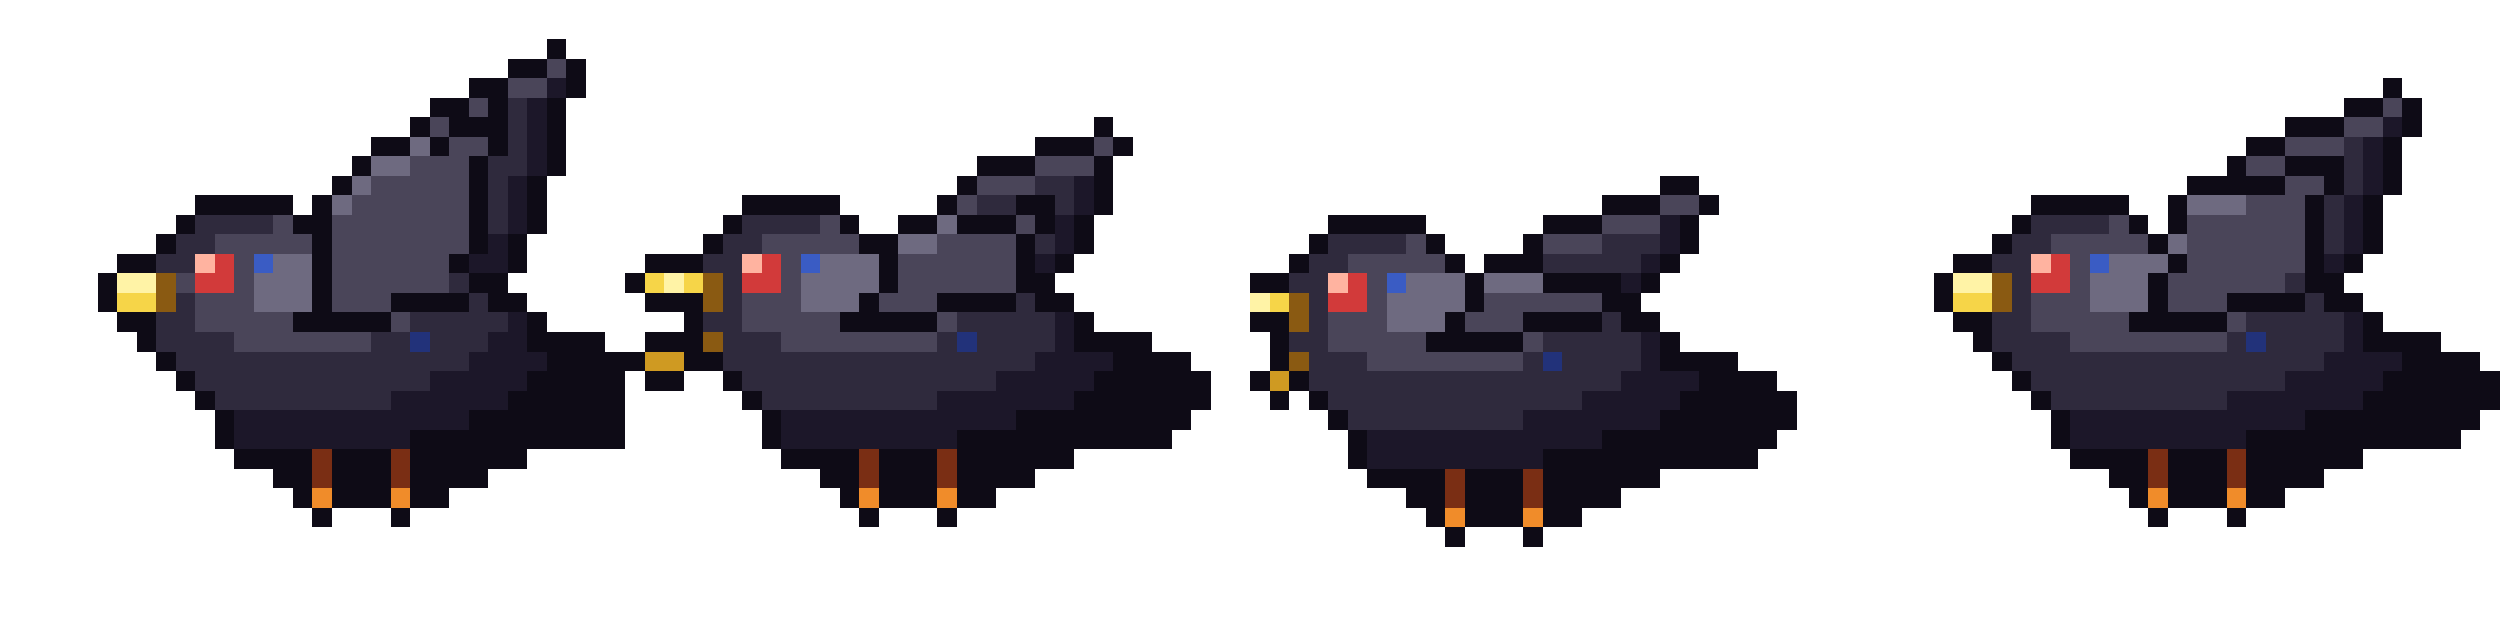
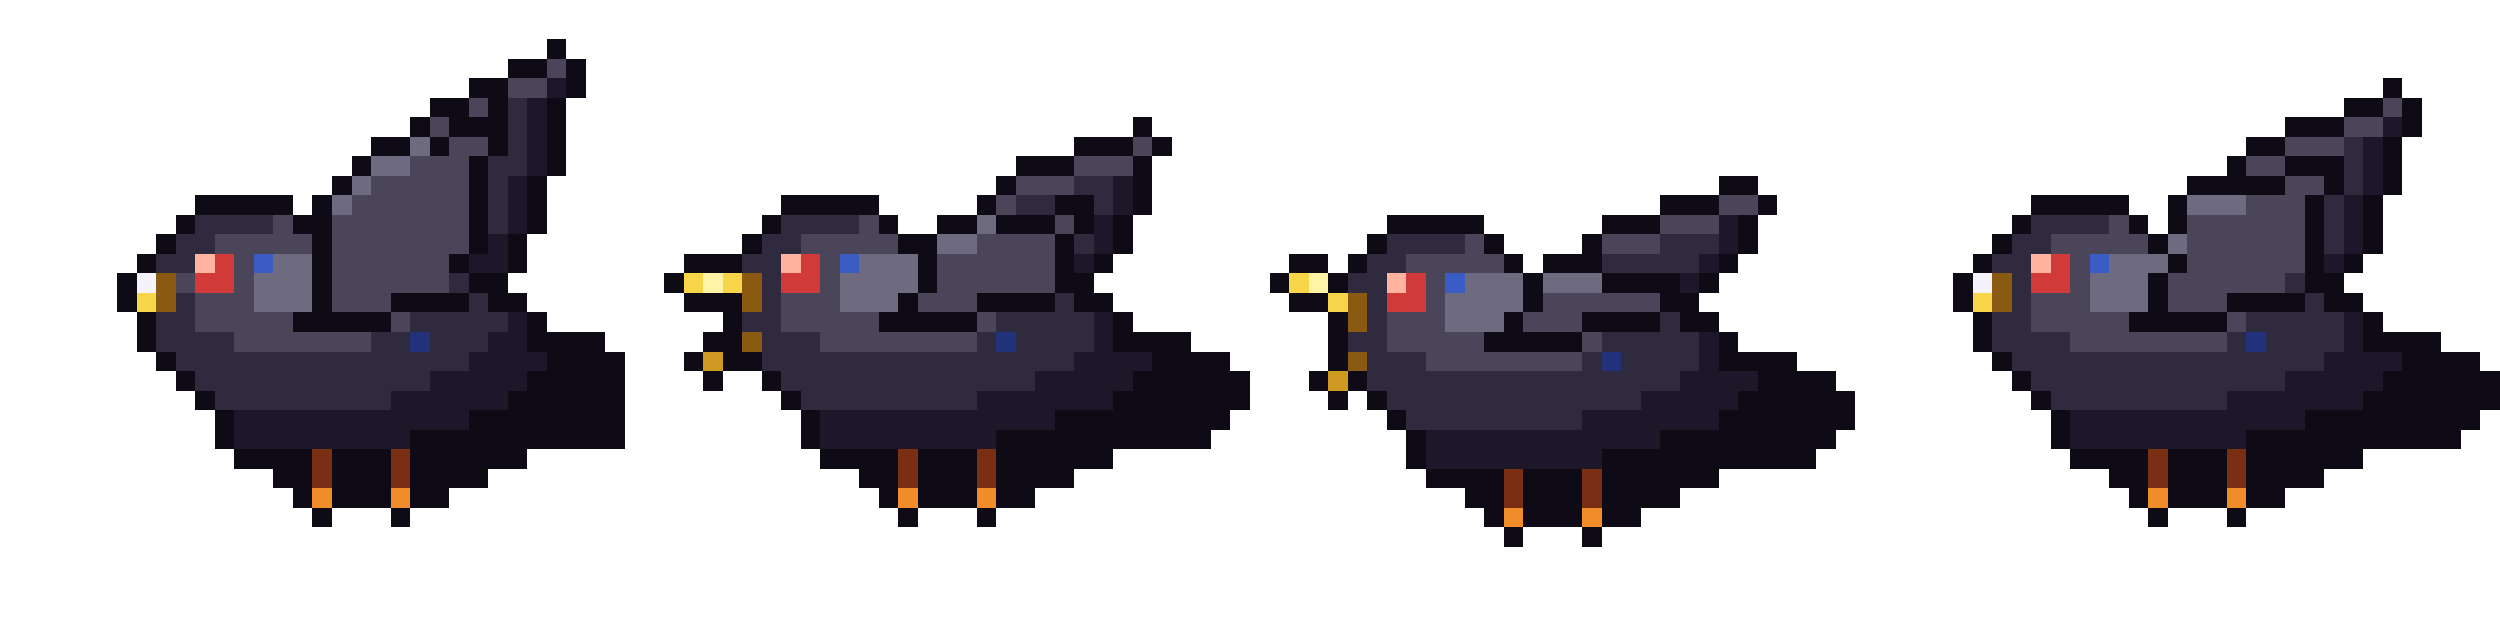
<svg xmlns="http://www.w3.org/2000/svg" width="256" height="64" viewBox="0 0 256 64" shape-rendering="crispEdges">
-   <path fill="#0e0b16" d="M56 4h2v1h-2zM56 5h2v1h-2zM52 6h4v1h-4zM58 6h2v1h-2zM52 7h4v1h-4zM58 7h2v1h-2zM48 8h4v1h-4zM58 8h2v1h-2zM244 8h2v1h-2zM48 9h4v1h-4zM58 9h2v1h-2zM244 9h2v1h-2zM44 10h4v1h-4zM50 10h2v1h-2zM56 10h2v1h-2zM240 10h4v1h-4zM246 10h2v1h-2zM44 11h4v1h-4zM50 11h2v1h-2zM56 11h2v1h-2zM240 11h4v1h-4zM246 11h2v1h-2zM42 12h2v1h-2zM46 12h6v1h-6zM56 12h2v1h-2zM112 12h2v1h-2zM234 12h6v1h-6zM246 12h2v1h-2zM42 13h2v1h-2zM46 13h6v1h-6zM56 13h2v1h-2zM112 13h2v1h-2zM234 13h6v1h-6zM246 13h2v1h-2zM38 14h4v1h-4zM44 14h2v1h-2zM50 14h2v1h-2zM56 14h2v1h-2zM106 14h6v1h-6zM114 14h2v1h-2zM230 14h4v1h-4zM244 14h2v1h-2zM38 15h4v1h-4zM44 15h2v1h-2zM50 15h2v1h-2zM56 15h2v1h-2zM106 15h6v1h-6zM114 15h2v1h-2zM230 15h4v1h-4zM244 15h2v1h-2zM36 16h2v1h-2zM48 16h2v1h-2zM56 16h2v1h-2zM100 16h6v1h-6zM112 16h2v1h-2zM228 16h2v1h-2zM234 16h6v1h-6zM244 16h2v1h-2zM36 17h2v1h-2zM48 17h2v1h-2zM56 17h2v1h-2zM100 17h6v1h-6zM112 17h2v1h-2zM228 17h2v1h-2zM234 17h6v1h-6zM244 17h2v1h-2zM34 18h2v1h-2zM48 18h2v1h-2zM54 18h2v1h-2zM98 18h2v1h-2zM112 18h2v1h-2zM170 18h4v1h-4zM224 18h10v1h-10zM238 18h2v1h-2zM244 18h2v1h-2zM34 19h2v1h-2zM48 19h2v1h-2zM54 19h2v1h-2zM98 19h2v1h-2zM112 19h2v1h-2zM170 19h4v1h-4zM224 19h10v1h-10zM238 19h2v1h-2zM244 19h2v1h-2zM20 20h10v1h-10zM32 20h2v1h-2zM48 20h2v1h-2zM54 20h2v1h-2zM76 20h10v1h-10zM96 20h2v1h-2zM104 20h4v1h-4zM112 20h2v1h-2zM164 20h6v1h-6zM174 20h2v1h-2zM208 20h10v1h-10zM222 20h2v1h-2zM236 20h2v1h-2zM242 20h2v1h-2zM20 21h10v1h-10zM32 21h2v1h-2zM48 21h2v1h-2zM54 21h2v1h-2zM76 21h10v1h-10zM96 21h2v1h-2zM104 21h4v1h-4zM112 21h2v1h-2zM164 21h6v1h-6zM174 21h2v1h-2zM208 21h10v1h-10zM222 21h2v1h-2zM236 21h2v1h-2zM242 21h2v1h-2zM18 22h2v1h-2zM30 22h4v1h-4zM48 22h2v1h-2zM54 22h2v1h-2zM74 22h2v1h-2zM86 22h2v1h-2zM92 22h4v1h-4zM98 22h6v1h-6zM106 22h2v1h-2zM110 22h2v1h-2zM136 22h10v1h-10zM158 22h6v1h-6zM172 22h2v1h-2zM206 22h2v1h-2zM218 22h2v1h-2zM222 22h2v1h-2zM236 22h2v1h-2zM242 22h2v1h-2zM18 23h2v1h-2zM30 23h4v1h-4zM48 23h2v1h-2zM54 23h2v1h-2zM74 23h2v1h-2zM86 23h2v1h-2zM92 23h4v1h-4zM98 23h6v1h-6zM106 23h2v1h-2zM110 23h2v1h-2zM136 23h10v1h-10zM158 23h6v1h-6zM172 23h2v1h-2zM206 23h2v1h-2zM218 23h2v1h-2zM222 23h2v1h-2zM236 23h2v1h-2zM242 23h2v1h-2zM16 24h2v1h-2zM32 24h2v1h-2zM48 24h2v1h-2zM52 24h2v1h-2zM72 24h2v1h-2zM88 24h4v1h-4zM104 24h2v1h-2zM110 24h2v1h-2zM134 24h2v1h-2zM146 24h2v1h-2zM156 24h2v1h-2zM172 24h2v1h-2zM204 24h2v1h-2zM220 24h2v1h-2zM236 24h2v1h-2zM242 24h2v1h-2zM16 25h2v1h-2zM32 25h2v1h-2zM48 25h2v1h-2zM52 25h2v1h-2zM72 25h2v1h-2zM88 25h4v1h-4zM104 25h2v1h-2zM110 25h2v1h-2zM134 25h2v1h-2zM146 25h2v1h-2zM156 25h2v1h-2zM172 25h2v1h-2zM204 25h2v1h-2zM220 25h2v1h-2zM236 25h2v1h-2zM242 25h2v1h-2zM12 26h4v1h-4zM32 26h2v1h-2zM46 26h2v1h-2zM52 26h2v1h-2zM66 26h6v1h-6zM90 26h2v1h-2zM104 26h2v1h-2zM108 26h2v1h-2zM132 26h2v1h-2zM148 26h2v1h-2zM152 26h6v1h-6zM170 26h2v1h-2zM200 26h4v1h-4zM222 26h2v1h-2zM236 26h2v1h-2zM240 26h2v1h-2zM12 27h4v1h-4zM32 27h2v1h-2zM46 27h2v1h-2zM52 27h2v1h-2zM66 27h6v1h-6zM90 27h2v1h-2zM104 27h2v1h-2zM108 27h2v1h-2zM132 27h2v1h-2zM148 27h2v1h-2zM152 27h6v1h-6zM170 27h2v1h-2zM200 27h4v1h-4zM222 27h2v1h-2zM236 27h2v1h-2zM240 27h2v1h-2zM10 28h2v1h-2zM32 28h2v1h-2zM48 28h4v1h-4zM64 28h2v1h-2zM90 28h2v1h-2zM104 28h4v1h-4zM128 28h4v1h-4zM150 28h2v1h-2zM158 28h8v1h-8zM168 28h2v1h-2zM198 28h2v1h-2zM220 28h2v1h-2zM236 28h4v1h-4zM10 29h2v1h-2zM32 29h2v1h-2zM48 29h4v1h-4zM64 29h2v1h-2zM90 29h2v1h-2zM104 29h4v1h-4zM128 29h4v1h-4zM150 29h2v1h-2zM158 29h8v1h-8zM168 29h2v1h-2zM198 29h2v1h-2zM220 29h2v1h-2zM236 29h4v1h-4zM10 30h2v1h-2zM32 30h2v1h-2zM40 30h8v1h-8zM50 30h4v1h-4zM66 30h6v1h-6zM88 30h2v1h-2zM96 30h8v1h-8zM106 30h4v1h-4zM150 30h2v1h-2zM164 30h4v1h-4zM198 30h2v1h-2zM220 30h2v1h-2zM228 30h8v1h-8zM238 30h4v1h-4zM10 31h2v1h-2zM32 31h2v1h-2zM40 31h8v1h-8zM50 31h4v1h-4zM66 31h6v1h-6zM88 31h2v1h-2zM96 31h8v1h-8zM106 31h4v1h-4zM150 31h2v1h-2zM164 31h4v1h-4zM198 31h2v1h-2zM220 31h2v1h-2zM228 31h8v1h-8zM238 31h4v1h-4zM12 32h4v1h-4zM30 32h10v1h-10zM54 32h2v1h-2zM70 32h2v1h-2zM86 32h10v1h-10zM110 32h2v1h-2zM128 32h4v1h-4zM148 32h2v1h-2zM156 32h8v1h-8zM166 32h4v1h-4zM200 32h4v1h-4zM218 32h10v1h-10zM242 32h2v1h-2zM12 33h4v1h-4zM30 33h10v1h-10zM54 33h2v1h-2zM70 33h2v1h-2zM86 33h10v1h-10zM110 33h2v1h-2zM128 33h4v1h-4zM148 33h2v1h-2zM156 33h8v1h-8zM166 33h4v1h-4zM200 33h4v1h-4zM218 33h10v1h-10zM242 33h2v1h-2zM14 34h2v1h-2zM54 34h8v1h-8zM66 34h6v1h-6zM110 34h8v1h-8zM130 34h2v1h-2zM146 34h10v1h-10zM170 34h2v1h-2zM202 34h2v1h-2zM242 34h8v1h-8zM14 35h2v1h-2zM54 35h8v1h-8zM66 35h6v1h-6zM110 35h8v1h-8zM130 35h2v1h-2zM146 35h10v1h-10zM170 35h2v1h-2zM202 35h2v1h-2zM242 35h8v1h-8zM16 36h2v1h-2zM56 36h10v1h-10zM70 36h4v1h-4zM114 36h8v1h-8zM130 36h2v1h-2zM170 36h8v1h-8zM204 36h2v1h-2zM246 36h8v1h-8zM16 37h2v1h-2zM56 37h10v1h-10zM70 37h4v1h-4zM114 37h8v1h-8zM130 37h2v1h-2zM170 37h8v1h-8zM204 37h2v1h-2zM246 37h8v1h-8zM18 38h2v1h-2zM54 38h10v1h-10zM66 38h4v1h-4zM74 38h2v1h-2zM112 38h12v1h-12zM128 38h2v1h-2zM132 38h2v1h-2zM174 38h8v1h-8zM206 38h2v1h-2zM244 38h12v1h-12zM18 39h2v1h-2zM54 39h10v1h-10zM66 39h4v1h-4zM74 39h2v1h-2zM112 39h12v1h-12zM128 39h2v1h-2zM132 39h2v1h-2zM174 39h8v1h-8zM206 39h2v1h-2zM244 39h12v1h-12zM20 40h2v1h-2zM52 40h12v1h-12zM76 40h2v1h-2zM110 40h14v1h-14zM130 40h2v1h-2zM134 40h2v1h-2zM172 40h12v1h-12zM208 40h2v1h-2zM242 40h14v1h-14zM20 41h2v1h-2zM52 41h12v1h-12zM76 41h2v1h-2zM110 41h14v1h-14zM130 41h2v1h-2zM134 41h2v1h-2zM172 41h12v1h-12zM208 41h2v1h-2zM242 41h14v1h-14zM22 42h2v1h-2zM48 42h16v1h-16zM78 42h2v1h-2zM104 42h18v1h-18zM136 42h2v1h-2zM170 42h14v1h-14zM210 42h2v1h-2zM236 42h18v1h-18zM22 43h2v1h-2zM48 43h16v1h-16zM78 43h2v1h-2zM104 43h18v1h-18zM136 43h2v1h-2zM170 43h14v1h-14zM210 43h2v1h-2zM236 43h18v1h-18zM22 44h2v1h-2zM42 44h22v1h-22zM78 44h2v1h-2zM98 44h22v1h-22zM138 44h2v1h-2zM164 44h18v1h-18zM210 44h2v1h-2zM230 44h22v1h-22zM22 45h2v1h-2zM42 45h22v1h-22zM78 45h2v1h-2zM98 45h22v1h-22zM138 45h2v1h-2zM164 45h18v1h-18zM210 45h2v1h-2zM230 45h22v1h-22zM24 46h8v1h-8zM34 46h6v1h-6zM42 46h12v1h-12zM80 46h8v1h-8zM90 46h6v1h-6zM98 46h12v1h-12zM138 46h2v1h-2zM158 46h22v1h-22zM212 46h8v1h-8zM222 46h6v1h-6zM230 46h12v1h-12zM24 47h8v1h-8zM34 47h6v1h-6zM42 47h12v1h-12zM80 47h8v1h-8zM90 47h6v1h-6zM98 47h12v1h-12zM138 47h2v1h-2zM158 47h22v1h-22zM212 47h8v1h-8zM222 47h6v1h-6zM230 47h12v1h-12zM28 48h4v1h-4zM34 48h6v1h-6zM42 48h8v1h-8zM84 48h4v1h-4zM90 48h6v1h-6zM98 48h8v1h-8zM140 48h8v1h-8zM150 48h6v1h-6zM158 48h12v1h-12zM216 48h4v1h-4zM222 48h6v1h-6zM230 48h8v1h-8zM28 49h4v1h-4zM34 49h6v1h-6zM42 49h8v1h-8zM84 49h4v1h-4zM90 49h6v1h-6zM98 49h8v1h-8zM140 49h8v1h-8zM150 49h6v1h-6zM158 49h12v1h-12zM216 49h4v1h-4zM222 49h6v1h-6zM230 49h8v1h-8zM30 50h2v1h-2zM34 50h6v1h-6zM42 50h4v1h-4zM86 50h2v1h-2zM90 50h6v1h-6zM98 50h4v1h-4zM144 50h4v1h-4zM150 50h6v1h-6zM158 50h8v1h-8zM218 50h2v1h-2zM222 50h6v1h-6zM230 50h4v1h-4zM30 51h2v1h-2zM34 51h6v1h-6zM42 51h4v1h-4zM86 51h2v1h-2zM90 51h6v1h-6zM98 51h4v1h-4zM144 51h4v1h-4zM150 51h6v1h-6zM158 51h8v1h-8zM218 51h2v1h-2zM222 51h6v1h-6zM230 51h4v1h-4zM32 52h2v1h-2zM40 52h2v1h-2zM88 52h2v1h-2zM96 52h2v1h-2zM146 52h2v1h-2zM150 52h6v1h-6zM158 52h4v1h-4zM220 52h2v1h-2zM228 52h2v1h-2zM32 53h2v1h-2zM40 53h2v1h-2zM88 53h2v1h-2zM96 53h2v1h-2zM146 53h2v1h-2zM150 53h6v1h-6zM158 53h4v1h-4zM220 53h2v1h-2zM228 53h2v1h-2zM148 54h2v1h-2zM156 54h2v1h-2zM148 55h2v1h-2zM156 55h2v1h-2z" />
-   <path fill="#4a4559" d="M56 6h2v1h-2zM56 7h2v1h-2zM52 8h4v1h-4zM52 9h4v1h-4zM48 10h2v1h-2zM244 10h2v1h-2zM48 11h2v1h-2zM244 11h2v1h-2zM44 12h2v1h-2zM240 12h4v1h-4zM44 13h2v1h-2zM240 13h4v1h-4zM46 14h4v1h-4zM112 14h2v1h-2zM234 14h6v1h-6zM46 15h4v1h-4zM112 15h2v1h-2zM234 15h6v1h-6zM42 16h6v1h-6zM106 16h6v1h-6zM230 16h4v1h-4zM42 17h6v1h-6zM106 17h6v1h-6zM230 17h4v1h-4zM38 18h10v1h-10zM100 18h6v1h-6zM234 18h4v1h-4zM38 19h10v1h-10zM100 19h6v1h-6zM234 19h4v1h-4zM36 20h12v1h-12zM98 20h2v1h-2zM170 20h4v1h-4zM230 20h6v1h-6zM36 21h12v1h-12zM98 21h2v1h-2zM170 21h4v1h-4zM230 21h6v1h-6zM28 22h2v1h-2zM34 22h14v1h-14zM84 22h2v1h-2zM104 22h2v1h-2zM164 22h6v1h-6zM216 22h2v1h-2zM224 22h12v1h-12zM28 23h2v1h-2zM34 23h14v1h-14zM84 23h2v1h-2zM104 23h2v1h-2zM164 23h6v1h-6zM216 23h2v1h-2zM224 23h12v1h-12zM22 24h10v1h-10zM34 24h14v1h-14zM78 24h10v1h-10zM96 24h8v1h-8zM144 24h2v1h-2zM158 24h6v1h-6zM210 24h10v1h-10zM224 24h12v1h-12zM22 25h10v1h-10zM34 25h14v1h-14zM78 25h10v1h-10zM96 25h8v1h-8zM144 25h2v1h-2zM158 25h6v1h-6zM210 25h10v1h-10zM224 25h12v1h-12zM24 26h2v1h-2zM34 26h12v1h-12zM80 26h2v1h-2zM92 26h12v1h-12zM138 26h10v1h-10zM212 26h2v1h-2zM224 26h12v1h-12zM24 27h2v1h-2zM34 27h12v1h-12zM80 27h2v1h-2zM92 27h12v1h-12zM138 27h10v1h-10zM212 27h2v1h-2zM224 27h12v1h-12zM18 28h2v1h-2zM24 28h2v1h-2zM34 28h12v1h-12zM80 28h2v1h-2zM92 28h12v1h-12zM140 28h2v1h-2zM212 28h2v1h-2zM222 28h12v1h-12zM18 29h2v1h-2zM24 29h2v1h-2zM34 29h12v1h-12zM80 29h2v1h-2zM92 29h12v1h-12zM140 29h2v1h-2zM212 29h2v1h-2zM222 29h12v1h-12zM20 30h6v1h-6zM34 30h6v1h-6zM76 30h6v1h-6zM90 30h6v1h-6zM140 30h2v1h-2zM152 30h12v1h-12zM208 30h6v1h-6zM222 30h6v1h-6zM20 31h6v1h-6zM34 31h6v1h-6zM76 31h6v1h-6zM90 31h6v1h-6zM140 31h2v1h-2zM152 31h12v1h-12zM208 31h6v1h-6zM222 31h6v1h-6zM20 32h10v1h-10zM40 32h2v1h-2zM76 32h10v1h-10zM96 32h2v1h-2zM136 32h6v1h-6zM150 32h6v1h-6zM208 32h10v1h-10zM228 32h2v1h-2zM20 33h10v1h-10zM40 33h2v1h-2zM76 33h10v1h-10zM96 33h2v1h-2zM136 33h6v1h-6zM150 33h6v1h-6zM208 33h10v1h-10zM228 33h2v1h-2zM24 34h14v1h-14zM80 34h16v1h-16zM136 34h10v1h-10zM156 34h2v1h-2zM212 34h16v1h-16zM24 35h14v1h-14zM80 35h16v1h-16zM136 35h10v1h-10zM156 35h2v1h-2zM212 35h16v1h-16zM140 36h16v1h-16zM140 37h16v1h-16z" />
-   <path fill="#1c1729" d="M56 8h2v1h-2zM56 9h2v1h-2zM54 10h2v1h-2zM54 11h2v1h-2zM54 12h2v1h-2zM244 12h2v1h-2zM54 13h2v1h-2zM244 13h2v1h-2zM54 14h2v1h-2zM242 14h2v1h-2zM54 15h2v1h-2zM242 15h2v1h-2zM54 16h2v1h-2zM242 16h2v1h-2zM54 17h2v1h-2zM242 17h2v1h-2zM52 18h2v1h-2zM110 18h2v1h-2zM242 18h2v1h-2zM52 19h2v1h-2zM110 19h2v1h-2zM242 19h2v1h-2zM52 20h2v1h-2zM110 20h2v1h-2zM240 20h2v1h-2zM52 21h2v1h-2zM110 21h2v1h-2zM240 21h2v1h-2zM52 22h2v1h-2zM108 22h2v1h-2zM170 22h2v1h-2zM240 22h2v1h-2zM52 23h2v1h-2zM108 23h2v1h-2zM170 23h2v1h-2zM240 23h2v1h-2zM50 24h2v1h-2zM108 24h2v1h-2zM170 24h2v1h-2zM240 24h2v1h-2zM50 25h2v1h-2zM108 25h2v1h-2zM170 25h2v1h-2zM240 25h2v1h-2zM48 26h4v1h-4zM106 26h2v1h-2zM168 26h2v1h-2zM238 26h2v1h-2zM48 27h4v1h-4zM106 27h2v1h-2zM168 27h2v1h-2zM238 27h2v1h-2zM166 28h2v1h-2zM166 29h2v1h-2zM52 32h2v1h-2zM108 32h2v1h-2zM240 32h2v1h-2zM52 33h2v1h-2zM108 33h2v1h-2zM240 33h2v1h-2zM50 34h4v1h-4zM108 34h2v1h-2zM168 34h2v1h-2zM240 34h2v1h-2zM50 35h4v1h-4zM108 35h2v1h-2zM168 35h2v1h-2zM240 35h2v1h-2zM48 36h8v1h-8zM106 36h8v1h-8zM168 36h2v1h-2zM238 36h8v1h-8zM48 37h8v1h-8zM106 37h8v1h-8zM168 37h2v1h-2zM238 37h8v1h-8zM44 38h10v1h-10zM102 38h10v1h-10zM166 38h8v1h-8zM234 38h10v1h-10zM44 39h10v1h-10zM102 39h10v1h-10zM166 39h8v1h-8zM234 39h10v1h-10zM40 40h12v1h-12zM96 40h14v1h-14zM162 40h10v1h-10zM228 40h14v1h-14zM40 41h12v1h-12zM96 41h14v1h-14zM162 41h10v1h-10zM228 41h14v1h-14zM24 42h24v1h-24zM80 42h24v1h-24zM156 42h14v1h-14zM212 42h24v1h-24zM24 43h24v1h-24zM80 43h24v1h-24zM156 43h14v1h-14zM212 43h24v1h-24zM24 44h18v1h-18zM80 44h18v1h-18zM140 44h24v1h-24zM212 44h18v1h-18zM24 45h18v1h-18zM80 45h18v1h-18zM140 45h24v1h-24zM212 45h18v1h-18zM140 46h18v1h-18zM140 47h18v1h-18z" />
-   <path fill="#2f2a3d" d="M52 10h2v1h-2zM52 11h2v1h-2zM52 12h2v1h-2zM52 13h2v1h-2zM52 14h2v1h-2zM240 14h2v1h-2zM52 15h2v1h-2zM240 15h2v1h-2zM50 16h4v1h-4zM240 16h2v1h-2zM50 17h4v1h-4zM240 17h2v1h-2zM50 18h2v1h-2zM106 18h4v1h-4zM240 18h2v1h-2zM50 19h2v1h-2zM106 19h4v1h-4zM240 19h2v1h-2zM50 20h2v1h-2zM100 20h4v1h-4zM108 20h2v1h-2zM238 20h2v1h-2zM50 21h2v1h-2zM100 21h4v1h-4zM108 21h2v1h-2zM238 21h2v1h-2zM20 22h8v1h-8zM50 22h2v1h-2zM76 22h8v1h-8zM208 22h8v1h-8zM238 22h2v1h-2zM20 23h8v1h-8zM50 23h2v1h-2zM76 23h8v1h-8zM208 23h8v1h-8zM238 23h2v1h-2zM18 24h4v1h-4zM74 24h4v1h-4zM106 24h2v1h-2zM136 24h8v1h-8zM164 24h6v1h-6zM206 24h4v1h-4zM238 24h2v1h-2zM18 25h4v1h-4zM74 25h4v1h-4zM106 25h2v1h-2zM136 25h8v1h-8zM164 25h6v1h-6zM206 25h4v1h-4zM238 25h2v1h-2zM16 26h4v1h-4zM72 26h4v1h-4zM134 26h4v1h-4zM158 26h10v1h-10zM204 26h4v1h-4zM16 27h4v1h-4zM72 27h4v1h-4zM134 27h4v1h-4zM158 27h10v1h-10zM204 27h4v1h-4zM46 28h2v1h-2zM74 28h2v1h-2zM132 28h4v1h-4zM206 28h2v1h-2zM234 28h2v1h-2zM46 29h2v1h-2zM74 29h2v1h-2zM132 29h4v1h-4zM206 29h2v1h-2zM234 29h2v1h-2zM18 30h2v1h-2zM48 30h2v1h-2zM74 30h2v1h-2zM104 30h2v1h-2zM134 30h2v1h-2zM206 30h2v1h-2zM236 30h2v1h-2zM18 31h2v1h-2zM48 31h2v1h-2zM74 31h2v1h-2zM104 31h2v1h-2zM134 31h2v1h-2zM206 31h2v1h-2zM236 31h2v1h-2zM16 32h4v1h-4zM42 32h10v1h-10zM72 32h4v1h-4zM98 32h10v1h-10zM134 32h2v1h-2zM164 32h2v1h-2zM204 32h4v1h-4zM230 32h10v1h-10zM16 33h4v1h-4zM42 33h10v1h-10zM72 33h4v1h-4zM98 33h10v1h-10zM134 33h2v1h-2zM164 33h2v1h-2zM204 33h4v1h-4zM230 33h10v1h-10zM16 34h8v1h-8zM38 34h4v1h-4zM44 34h6v1h-6zM74 34h6v1h-6zM96 34h2v1h-2zM100 34h8v1h-8zM132 34h4v1h-4zM158 34h10v1h-10zM204 34h8v1h-8zM228 34h2v1h-2zM232 34h8v1h-8zM16 35h8v1h-8zM38 35h4v1h-4zM44 35h6v1h-6zM74 35h6v1h-6zM96 35h2v1h-2zM100 35h8v1h-8zM132 35h4v1h-4zM158 35h10v1h-10zM204 35h8v1h-8zM228 35h2v1h-2zM232 35h8v1h-8zM18 36h30v1h-30zM74 36h32v1h-32zM134 36h6v1h-6zM156 36h2v1h-2zM160 36h8v1h-8zM206 36h32v1h-32zM18 37h30v1h-30zM74 37h32v1h-32zM134 37h6v1h-6zM156 37h2v1h-2zM160 37h8v1h-8zM206 37h32v1h-32zM20 38h24v1h-24zM76 38h26v1h-26zM134 38h32v1h-32zM208 38h26v1h-26zM20 39h24v1h-24zM76 39h26v1h-26zM134 39h32v1h-32zM208 39h26v1h-26zM22 40h18v1h-18zM78 40h18v1h-18zM136 40h26v1h-26zM210 40h18v1h-18zM22 41h18v1h-18zM78 41h18v1h-18zM136 41h26v1h-26zM210 41h18v1h-18zM138 42h18v1h-18zM138 43h18v1h-18z" />
-   <path fill="#6e6a80" d="M42 14h2v1h-2zM42 15h2v1h-2zM38 16h4v1h-4zM38 17h4v1h-4zM36 18h2v1h-2zM36 19h2v1h-2zM34 20h2v1h-2zM224 20h6v1h-6zM34 21h2v1h-2zM224 21h6v1h-6zM96 22h2v1h-2zM96 23h2v1h-2zM92 24h4v1h-4zM222 24h2v1h-2zM92 25h4v1h-4zM222 25h2v1h-2zM28 26h4v1h-4zM84 26h6v1h-6zM216 26h6v1h-6zM28 27h4v1h-4zM84 27h6v1h-6zM216 27h6v1h-6zM26 28h6v1h-6zM82 28h8v1h-8zM144 28h6v1h-6zM152 28h6v1h-6zM214 28h6v1h-6zM26 29h6v1h-6zM82 29h8v1h-8zM144 29h6v1h-6zM152 29h6v1h-6zM214 29h6v1h-6zM26 30h6v1h-6zM82 30h6v1h-6zM142 30h8v1h-8zM214 30h6v1h-6zM26 31h6v1h-6zM82 31h6v1h-6zM142 31h8v1h-8zM214 31h6v1h-6zM142 32h6v1h-6zM142 33h6v1h-6z" />
-   <path fill="#ffb3a0" d="M20 26h2v1h-2zM76 26h2v1h-2zM208 26h2v1h-2zM20 27h2v1h-2zM76 27h2v1h-2zM208 27h2v1h-2zM136 28h2v1h-2zM136 29h2v1h-2z" />
-   <path fill="#d23a3a" d="M22 26h2v1h-2zM78 26h2v1h-2zM210 26h2v1h-2zM22 27h2v1h-2zM78 27h2v1h-2zM210 27h2v1h-2zM20 28h4v1h-4zM76 28h4v1h-4zM138 28h2v1h-2zM208 28h4v1h-4zM20 29h4v1h-4zM76 29h4v1h-4zM138 29h2v1h-2zM208 29h4v1h-4zM136 30h4v1h-4zM136 31h4v1h-4z" />
-   <path fill="#3a5cc4" d="M26 26h2v1h-2zM82 26h2v1h-2zM214 26h2v1h-2zM26 27h2v1h-2zM82 27h2v1h-2zM214 27h2v1h-2zM142 28h2v1h-2zM142 29h2v1h-2z" />
-   <path fill="#fff3a6" d="M12 28h4v1h-4zM68 28h2v1h-2zM200 28h4v1h-4zM12 29h4v1h-4zM68 29h2v1h-2zM200 29h4v1h-4zM128 30h2v1h-2zM128 31h2v1h-2z" />
-   <path fill="#8a5a12" d="M16 28h2v1h-2zM72 28h2v1h-2zM204 28h2v1h-2zM16 29h2v1h-2zM72 29h2v1h-2zM204 29h2v1h-2zM16 30h2v1h-2zM72 30h2v1h-2zM132 30h2v1h-2zM204 30h2v1h-2zM16 31h2v1h-2zM72 31h2v1h-2zM132 31h2v1h-2zM204 31h2v1h-2zM132 32h2v1h-2zM132 33h2v1h-2zM72 34h2v1h-2zM72 35h2v1h-2zM132 36h2v1h-2zM132 37h2v1h-2z" />
-   <path fill="#f6d548" d="M66 28h2v1h-2zM70 28h2v1h-2zM66 29h2v1h-2zM70 29h2v1h-2zM12 30h4v1h-4zM130 30h2v1h-2zM200 30h4v1h-4zM12 31h4v1h-4zM130 31h2v1h-2zM200 31h4v1h-4z" />
-   <path fill="#22327a" d="M42 34h2v1h-2zM98 34h2v1h-2zM230 34h2v1h-2zM42 35h2v1h-2zM98 35h2v1h-2zM230 35h2v1h-2zM158 36h2v1h-2zM158 37h2v1h-2z" />
-   <path fill="#cf9a22" d="M66 36h4v1h-4zM66 37h4v1h-4zM130 38h2v1h-2zM130 39h2v1h-2z" />
-   <path fill="#7a2e14" d="M32 46h2v1h-2zM40 46h2v1h-2zM88 46h2v1h-2zM96 46h2v1h-2zM220 46h2v1h-2zM228 46h2v1h-2zM32 47h2v1h-2zM40 47h2v1h-2zM88 47h2v1h-2zM96 47h2v1h-2zM220 47h2v1h-2zM228 47h2v1h-2zM32 48h2v1h-2zM40 48h2v1h-2zM88 48h2v1h-2zM96 48h2v1h-2zM148 48h2v1h-2zM156 48h2v1h-2zM220 48h2v1h-2zM228 48h2v1h-2zM32 49h2v1h-2zM40 49h2v1h-2zM88 49h2v1h-2zM96 49h2v1h-2zM148 49h2v1h-2zM156 49h2v1h-2zM220 49h2v1h-2zM228 49h2v1h-2zM148 50h2v1h-2zM156 50h2v1h-2zM148 51h2v1h-2zM156 51h2v1h-2z" />
-   <path fill="#f08c2a" d="M32 50h2v1h-2zM40 50h2v1h-2zM88 50h2v1h-2zM96 50h2v1h-2zM220 50h2v1h-2zM228 50h2v1h-2zM32 51h2v1h-2zM40 51h2v1h-2zM88 51h2v1h-2zM96 51h2v1h-2zM220 51h2v1h-2zM228 51h2v1h-2zM148 52h2v1h-2zM156 52h2v1h-2zM148 53h2v1h-2zM156 53h2v1h-2z" />
+   <path fill="#0e0b16" d="M56 4h2v1h-2zM56 5h2v1h-2zM52 6h4v1h-4zM58 6h2v1h-2zM52 7h4v1h-4zM58 7h2v1h-2zM48 8h4v1h-4zM58 8h2v1h-2zM244 8h2v1h-2zM48 9h4v1h-4zM58 9h2v1h-2zM244 9h2v1h-2zM44 10h4v1h-4zM50 10h2v1h-2zM56 10h2v1h-2zM240 10h4v1h-4zM246 10h2v1h-2zM44 11h4v1h-4zM50 11h2v1h-2zM56 11h2v1h-2zM240 11h4v1h-4zM246 11h2v1h-2zM42 12h2v1h-2zM46 12h6v1h-6zM56 12h2v1h-2zM116 12h2v1h-2zM234 12h6v1h-6zM246 12h2v1h-2zM42 13h2v1h-2zM46 13h6v1h-6zM56 13h2v1h-2zM116 13h2v1h-2zM234 13h6v1h-6zM246 13h2v1h-2zM38 14h4v1h-4zM44 14h2v1h-2zM50 14h2v1h-2zM56 14h2v1h-2zM110 14h6v1h-6zM118 14h2v1h-2zM230 14h4v1h-4zM244 14h2v1h-2zM38 15h4v1h-4zM44 15h2v1h-2zM50 15h2v1h-2zM56 15h2v1h-2zM110 15h6v1h-6zM118 15h2v1h-2zM230 15h4v1h-4zM244 15h2v1h-2zM36 16h2v1h-2zM48 16h2v1h-2zM56 16h2v1h-2zM104 16h6v1h-6zM116 16h2v1h-2zM228 16h2v1h-2zM234 16h6v1h-6zM244 16h2v1h-2zM36 17h2v1h-2zM48 17h2v1h-2zM56 17h2v1h-2zM104 17h6v1h-6zM116 17h2v1h-2zM228 17h2v1h-2zM234 17h6v1h-6zM244 17h2v1h-2zM34 18h2v1h-2zM48 18h2v1h-2zM54 18h2v1h-2zM102 18h2v1h-2zM116 18h2v1h-2zM176 18h4v1h-4zM224 18h10v1h-10zM238 18h2v1h-2zM244 18h2v1h-2zM34 19h2v1h-2zM48 19h2v1h-2zM54 19h2v1h-2zM102 19h2v1h-2zM116 19h2v1h-2zM176 19h4v1h-4zM224 19h10v1h-10zM238 19h2v1h-2zM244 19h2v1h-2zM20 20h10v1h-10zM32 20h2v1h-2zM48 20h2v1h-2zM54 20h2v1h-2zM80 20h10v1h-10zM100 20h2v1h-2zM108 20h4v1h-4zM116 20h2v1h-2zM170 20h6v1h-6zM180 20h2v1h-2zM208 20h10v1h-10zM222 20h2v1h-2zM236 20h2v1h-2zM242 20h2v1h-2zM20 21h10v1h-10zM32 21h2v1h-2zM48 21h2v1h-2zM54 21h2v1h-2zM80 21h10v1h-10zM100 21h2v1h-2zM108 21h4v1h-4zM116 21h2v1h-2zM170 21h6v1h-6zM180 21h2v1h-2zM208 21h10v1h-10zM222 21h2v1h-2zM236 21h2v1h-2zM242 21h2v1h-2zM18 22h2v1h-2zM30 22h4v1h-4zM48 22h2v1h-2zM54 22h2v1h-2zM78 22h2v1h-2zM90 22h2v1h-2zM96 22h4v1h-4zM102 22h6v1h-6zM110 22h2v1h-2zM114 22h2v1h-2zM142 22h10v1h-10zM164 22h6v1h-6zM178 22h2v1h-2zM206 22h2v1h-2zM218 22h2v1h-2zM222 22h2v1h-2zM236 22h2v1h-2zM242 22h2v1h-2zM18 23h2v1h-2zM30 23h4v1h-4zM48 23h2v1h-2zM54 23h2v1h-2zM78 23h2v1h-2zM90 23h2v1h-2zM96 23h4v1h-4zM102 23h6v1h-6zM110 23h2v1h-2zM114 23h2v1h-2zM142 23h10v1h-10zM164 23h6v1h-6zM178 23h2v1h-2zM206 23h2v1h-2zM218 23h2v1h-2zM222 23h2v1h-2zM236 23h2v1h-2zM242 23h2v1h-2zM16 24h2v1h-2zM32 24h2v1h-2zM48 24h2v1h-2zM52 24h2v1h-2zM76 24h2v1h-2zM92 24h4v1h-4zM108 24h2v1h-2zM114 24h2v1h-2zM140 24h2v1h-2zM152 24h2v1h-2zM162 24h2v1h-2zM178 24h2v1h-2zM204 24h2v1h-2zM220 24h2v1h-2zM236 24h2v1h-2zM242 24h2v1h-2zM16 25h2v1h-2zM32 25h2v1h-2zM48 25h2v1h-2zM52 25h2v1h-2zM76 25h2v1h-2zM92 25h4v1h-4zM108 25h2v1h-2zM114 25h2v1h-2zM140 25h2v1h-2zM152 25h2v1h-2zM162 25h2v1h-2zM178 25h2v1h-2zM204 25h2v1h-2zM220 25h2v1h-2zM236 25h2v1h-2zM242 25h2v1h-2zM14 26h2v1h-2zM32 26h2v1h-2zM46 26h2v1h-2zM52 26h2v1h-2zM70 26h6v1h-6zM94 26h2v1h-2zM108 26h2v1h-2zM112 26h2v1h-2zM132 26h4v1h-4zM138 26h2v1h-2zM154 26h2v1h-2zM158 26h6v1h-6zM176 26h2v1h-2zM202 26h2v1h-2zM222 26h2v1h-2zM236 26h2v1h-2zM240 26h2v1h-2zM14 27h2v1h-2zM32 27h2v1h-2zM46 27h2v1h-2zM52 27h2v1h-2zM70 27h6v1h-6zM94 27h2v1h-2zM108 27h2v1h-2zM112 27h2v1h-2zM132 27h4v1h-4zM138 27h2v1h-2zM154 27h2v1h-2zM158 27h6v1h-6zM176 27h2v1h-2zM202 27h2v1h-2zM222 27h2v1h-2zM236 27h2v1h-2zM240 27h2v1h-2zM12 28h2v1h-2zM32 28h2v1h-2zM48 28h4v1h-4zM68 28h2v1h-2zM94 28h2v1h-2zM108 28h4v1h-4zM130 28h2v1h-2zM136 28h2v1h-2zM156 28h2v1h-2zM164 28h8v1h-8zM174 28h2v1h-2zM200 28h2v1h-2zM220 28h2v1h-2zM236 28h4v1h-4zM12 29h2v1h-2zM32 29h2v1h-2zM48 29h4v1h-4zM68 29h2v1h-2zM94 29h2v1h-2zM108 29h4v1h-4zM130 29h2v1h-2zM136 29h2v1h-2zM156 29h2v1h-2zM164 29h8v1h-8zM174 29h2v1h-2zM200 29h2v1h-2zM220 29h2v1h-2zM236 29h4v1h-4zM12 30h2v1h-2zM32 30h2v1h-2zM40 30h8v1h-8zM50 30h4v1h-4zM70 30h6v1h-6zM92 30h2v1h-2zM100 30h8v1h-8zM110 30h4v1h-4zM132 30h4v1h-4zM156 30h2v1h-2zM170 30h4v1h-4zM200 30h2v1h-2zM220 30h2v1h-2zM228 30h8v1h-8zM238 30h4v1h-4zM12 31h2v1h-2zM32 31h2v1h-2zM40 31h8v1h-8zM50 31h4v1h-4zM70 31h6v1h-6zM92 31h2v1h-2zM100 31h8v1h-8zM110 31h4v1h-4zM132 31h4v1h-4zM156 31h2v1h-2zM170 31h4v1h-4zM200 31h2v1h-2zM220 31h2v1h-2zM228 31h8v1h-8zM238 31h4v1h-4zM14 32h2v1h-2zM30 32h10v1h-10zM54 32h2v1h-2zM74 32h2v1h-2zM90 32h10v1h-10zM114 32h2v1h-2zM136 32h2v1h-2zM154 32h2v1h-2zM162 32h8v1h-8zM172 32h4v1h-4zM202 32h2v1h-2zM218 32h10v1h-10zM242 32h2v1h-2zM14 33h2v1h-2zM30 33h10v1h-10zM54 33h2v1h-2zM74 33h2v1h-2zM90 33h10v1h-10zM114 33h2v1h-2zM136 33h2v1h-2zM154 33h2v1h-2zM162 33h8v1h-8zM172 33h4v1h-4zM202 33h2v1h-2zM218 33h10v1h-10zM242 33h2v1h-2zM14 34h2v1h-2zM54 34h8v1h-8zM72 34h4v1h-4zM114 34h8v1h-8zM136 34h2v1h-2zM152 34h10v1h-10zM176 34h2v1h-2zM202 34h2v1h-2zM242 34h8v1h-8zM14 35h2v1h-2zM54 35h8v1h-8zM72 35h4v1h-4zM114 35h8v1h-8zM136 35h2v1h-2zM152 35h10v1h-10zM176 35h2v1h-2zM202 35h2v1h-2zM242 35h8v1h-8zM16 36h2v1h-2zM56 36h8v1h-8zM70 36h2v1h-2zM74 36h4v1h-4zM118 36h8v1h-8zM136 36h2v1h-2zM176 36h8v1h-8zM204 36h2v1h-2zM246 36h8v1h-8zM16 37h2v1h-2zM56 37h8v1h-8zM70 37h2v1h-2zM74 37h4v1h-4zM118 37h8v1h-8zM136 37h2v1h-2zM176 37h8v1h-8zM204 37h2v1h-2zM246 37h8v1h-8zM18 38h2v1h-2zM54 38h10v1h-10zM72 38h2v1h-2zM78 38h2v1h-2zM116 38h12v1h-12zM134 38h2v1h-2zM138 38h2v1h-2zM180 38h8v1h-8zM206 38h2v1h-2zM244 38h12v1h-12zM18 39h2v1h-2zM54 39h10v1h-10zM72 39h2v1h-2zM78 39h2v1h-2zM116 39h12v1h-12zM134 39h2v1h-2zM138 39h2v1h-2zM180 39h8v1h-8zM206 39h2v1h-2zM244 39h12v1h-12zM20 40h2v1h-2zM52 40h12v1h-12zM80 40h2v1h-2zM114 40h14v1h-14zM136 40h2v1h-2zM140 40h2v1h-2zM178 40h12v1h-12zM208 40h2v1h-2zM242 40h14v1h-14zM20 41h2v1h-2zM52 41h12v1h-12zM80 41h2v1h-2zM114 41h14v1h-14zM136 41h2v1h-2zM140 41h2v1h-2zM178 41h12v1h-12zM208 41h2v1h-2zM242 41h14v1h-14zM22 42h2v1h-2zM48 42h16v1h-16zM82 42h2v1h-2zM108 42h18v1h-18zM142 42h2v1h-2zM176 42h14v1h-14zM210 42h2v1h-2zM236 42h18v1h-18zM22 43h2v1h-2zM48 43h16v1h-16zM82 43h2v1h-2zM108 43h18v1h-18zM142 43h2v1h-2zM176 43h14v1h-14zM210 43h2v1h-2zM236 43h18v1h-18zM22 44h2v1h-2zM42 44h22v1h-22zM82 44h2v1h-2zM102 44h22v1h-22zM144 44h2v1h-2zM170 44h18v1h-18zM210 44h2v1h-2zM230 44h22v1h-22zM22 45h2v1h-2zM42 45h22v1h-22zM82 45h2v1h-2zM102 45h22v1h-22zM144 45h2v1h-2zM170 45h18v1h-18zM210 45h2v1h-2zM230 45h22v1h-22zM24 46h8v1h-8zM34 46h6v1h-6zM42 46h12v1h-12zM84 46h8v1h-8zM94 46h6v1h-6zM102 46h12v1h-12zM144 46h2v1h-2zM164 46h22v1h-22zM212 46h8v1h-8zM222 46h6v1h-6zM230 46h12v1h-12zM24 47h8v1h-8zM34 47h6v1h-6zM42 47h12v1h-12zM84 47h8v1h-8zM94 47h6v1h-6zM102 47h12v1h-12zM144 47h2v1h-2zM164 47h22v1h-22zM212 47h8v1h-8zM222 47h6v1h-6zM230 47h12v1h-12zM28 48h4v1h-4zM34 48h6v1h-6zM42 48h8v1h-8zM88 48h4v1h-4zM94 48h6v1h-6zM102 48h8v1h-8zM146 48h8v1h-8zM156 48h6v1h-6zM164 48h12v1h-12zM216 48h4v1h-4zM222 48h6v1h-6zM230 48h8v1h-8zM28 49h4v1h-4zM34 49h6v1h-6zM42 49h8v1h-8zM88 49h4v1h-4zM94 49h6v1h-6zM102 49h8v1h-8zM146 49h8v1h-8zM156 49h6v1h-6zM164 49h12v1h-12zM216 49h4v1h-4zM222 49h6v1h-6zM230 49h8v1h-8zM30 50h2v1h-2zM34 50h6v1h-6zM42 50h4v1h-4zM90 50h2v1h-2zM94 50h6v1h-6zM102 50h4v1h-4zM150 50h4v1h-4zM156 50h6v1h-6zM164 50h8v1h-8zM218 50h2v1h-2zM222 50h6v1h-6zM230 50h4v1h-4zM30 51h2v1h-2zM34 51h6v1h-6zM42 51h4v1h-4zM90 51h2v1h-2zM94 51h6v1h-6zM102 51h4v1h-4zM150 51h4v1h-4zM156 51h6v1h-6zM164 51h8v1h-8zM218 51h2v1h-2zM222 51h6v1h-6zM230 51h4v1h-4zM32 52h2v1h-2zM40 52h2v1h-2zM92 52h2v1h-2zM100 52h2v1h-2zM152 52h2v1h-2zM156 52h6v1h-6zM164 52h4v1h-4zM220 52h2v1h-2zM228 52h2v1h-2zM32 53h2v1h-2zM40 53h2v1h-2zM92 53h2v1h-2zM100 53h2v1h-2zM152 53h2v1h-2zM156 53h6v1h-6zM164 53h4v1h-4zM220 53h2v1h-2zM228 53h2v1h-2zM154 54h2v1h-2zM162 54h2v1h-2zM154 55h2v1h-2zM162 55h2v1h-2z" />
+   <path fill="#4a4559" d="M56 6h2v1h-2zM56 7h2v1h-2zM52 8h4v1h-4zM52 9h4v1h-4zM48 10h2v1h-2zM244 10h2v1h-2zM48 11h2v1h-2zM244 11h2v1h-2zM44 12h2v1h-2zM240 12h4v1h-4zM44 13h2v1h-2zM240 13h4v1h-4zM46 14h4v1h-4zM116 14h2v1h-2zM234 14h6v1h-6zM46 15h4v1h-4zM116 15h2v1h-2zM234 15h6v1h-6zM42 16h6v1h-6zM110 16h6v1h-6zM230 16h4v1h-4zM42 17h6v1h-6zM110 17h6v1h-6zM230 17h4v1h-4zM38 18h10v1h-10zM104 18h6v1h-6zM234 18h4v1h-4zM38 19h10v1h-10zM104 19h6v1h-6zM234 19h4v1h-4zM36 20h12v1h-12zM102 20h2v1h-2zM176 20h4v1h-4zM230 20h6v1h-6zM36 21h12v1h-12zM102 21h2v1h-2zM176 21h4v1h-4zM230 21h6v1h-6zM28 22h2v1h-2zM34 22h14v1h-14zM88 22h2v1h-2zM108 22h2v1h-2zM170 22h6v1h-6zM216 22h2v1h-2zM224 22h12v1h-12zM28 23h2v1h-2zM34 23h14v1h-14zM88 23h2v1h-2zM108 23h2v1h-2zM170 23h6v1h-6zM216 23h2v1h-2zM224 23h12v1h-12zM22 24h10v1h-10zM34 24h14v1h-14zM82 24h10v1h-10zM100 24h8v1h-8zM150 24h2v1h-2zM164 24h6v1h-6zM210 24h10v1h-10zM224 24h12v1h-12zM22 25h10v1h-10zM34 25h14v1h-14zM82 25h10v1h-10zM100 25h8v1h-8zM150 25h2v1h-2zM164 25h6v1h-6zM210 25h10v1h-10zM224 25h12v1h-12zM24 26h2v1h-2zM34 26h12v1h-12zM84 26h2v1h-2zM96 26h12v1h-12zM144 26h10v1h-10zM212 26h2v1h-2zM224 26h12v1h-12zM24 27h2v1h-2zM34 27h12v1h-12zM84 27h2v1h-2zM96 27h12v1h-12zM144 27h10v1h-10zM212 27h2v1h-2zM224 27h12v1h-12zM18 28h2v1h-2zM24 28h2v1h-2zM34 28h12v1h-12zM84 28h2v1h-2zM96 28h12v1h-12zM146 28h2v1h-2zM212 28h2v1h-2zM222 28h12v1h-12zM18 29h2v1h-2zM24 29h2v1h-2zM34 29h12v1h-12zM84 29h2v1h-2zM96 29h12v1h-12zM146 29h2v1h-2zM212 29h2v1h-2zM222 29h12v1h-12zM20 30h6v1h-6zM34 30h6v1h-6zM80 30h6v1h-6zM94 30h6v1h-6zM146 30h2v1h-2zM158 30h12v1h-12zM208 30h6v1h-6zM222 30h6v1h-6zM20 31h6v1h-6zM34 31h6v1h-6zM80 31h6v1h-6zM94 31h6v1h-6zM146 31h2v1h-2zM158 31h12v1h-12zM208 31h6v1h-6zM222 31h6v1h-6zM20 32h10v1h-10zM40 32h2v1h-2zM80 32h10v1h-10zM100 32h2v1h-2zM142 32h6v1h-6zM156 32h6v1h-6zM208 32h10v1h-10zM228 32h2v1h-2zM20 33h10v1h-10zM40 33h2v1h-2zM80 33h10v1h-10zM100 33h2v1h-2zM142 33h6v1h-6zM156 33h6v1h-6zM208 33h10v1h-10zM228 33h2v1h-2zM24 34h14v1h-14zM84 34h16v1h-16zM142 34h10v1h-10zM162 34h2v1h-2zM212 34h16v1h-16zM24 35h14v1h-14zM84 35h16v1h-16zM142 35h10v1h-10zM162 35h2v1h-2zM212 35h16v1h-16zM146 36h16v1h-16zM146 37h16v1h-16z" />
+   <path fill="#1c1729" d="M56 8h2v1h-2zM56 9h2v1h-2zM54 10h2v1h-2zM54 11h2v1h-2zM54 12h2v1h-2zM244 12h2v1h-2zM54 13h2v1h-2zM244 13h2v1h-2zM54 14h2v1h-2zM242 14h2v1h-2zM54 15h2v1h-2zM242 15h2v1h-2zM54 16h2v1h-2zM242 16h2v1h-2zM54 17h2v1h-2zM242 17h2v1h-2zM52 18h2v1h-2zM114 18h2v1h-2zM242 18h2v1h-2zM52 19h2v1h-2zM114 19h2v1h-2zM242 19h2v1h-2zM52 20h2v1h-2zM114 20h2v1h-2zM240 20h2v1h-2zM52 21h2v1h-2zM114 21h2v1h-2zM240 21h2v1h-2zM52 22h2v1h-2zM112 22h2v1h-2zM176 22h2v1h-2zM240 22h2v1h-2zM52 23h2v1h-2zM112 23h2v1h-2zM176 23h2v1h-2zM240 23h2v1h-2zM50 24h2v1h-2zM112 24h2v1h-2zM176 24h2v1h-2zM240 24h2v1h-2zM50 25h2v1h-2zM112 25h2v1h-2zM176 25h2v1h-2zM240 25h2v1h-2zM48 26h4v1h-4zM110 26h2v1h-2zM174 26h2v1h-2zM238 26h2v1h-2zM48 27h4v1h-4zM110 27h2v1h-2zM174 27h2v1h-2zM238 27h2v1h-2zM172 28h2v1h-2zM172 29h2v1h-2zM52 32h2v1h-2zM112 32h2v1h-2zM240 32h2v1h-2zM52 33h2v1h-2zM112 33h2v1h-2zM240 33h2v1h-2zM50 34h4v1h-4zM112 34h2v1h-2zM174 34h2v1h-2zM240 34h2v1h-2zM50 35h4v1h-4zM112 35h2v1h-2zM174 35h2v1h-2zM240 35h2v1h-2zM48 36h8v1h-8zM110 36h8v1h-8zM174 36h2v1h-2zM238 36h8v1h-8zM48 37h8v1h-8zM110 37h8v1h-8zM174 37h2v1h-2zM238 37h8v1h-8zM44 38h10v1h-10zM106 38h10v1h-10zM172 38h8v1h-8zM234 38h10v1h-10zM44 39h10v1h-10zM106 39h10v1h-10zM172 39h8v1h-8zM234 39h10v1h-10zM40 40h12v1h-12zM100 40h14v1h-14zM168 40h10v1h-10zM228 40h14v1h-14zM40 41h12v1h-12zM100 41h14v1h-14zM168 41h10v1h-10zM228 41h14v1h-14zM24 42h24v1h-24zM84 42h24v1h-24zM162 42h14v1h-14zM212 42h24v1h-24zM24 43h24v1h-24zM84 43h24v1h-24zM162 43h14v1h-14zM212 43h24v1h-24zM24 44h18v1h-18zM84 44h18v1h-18zM146 44h24v1h-24zM212 44h18v1h-18zM24 45h18v1h-18zM84 45h18v1h-18zM146 45h24v1h-24zM212 45h18v1h-18zM146 46h18v1h-18zM146 47h18v1h-18z" />
+   <path fill="#2f2a3d" d="M52 10h2v1h-2zM52 11h2v1h-2zM52 12h2v1h-2zM52 13h2v1h-2zM52 14h2v1h-2zM240 14h2v1h-2zM52 15h2v1h-2zM240 15h2v1h-2zM50 16h4v1h-4zM240 16h2v1h-2zM50 17h4v1h-4zM240 17h2v1h-2zM50 18h2v1h-2zM110 18h4v1h-4zM240 18h2v1h-2zM50 19h2v1h-2zM110 19h4v1h-4zM240 19h2v1h-2zM50 20h2v1h-2zM104 20h4v1h-4zM112 20h2v1h-2zM238 20h2v1h-2zM50 21h2v1h-2zM104 21h4v1h-4zM112 21h2v1h-2zM238 21h2v1h-2zM20 22h8v1h-8zM50 22h2v1h-2zM80 22h8v1h-8zM208 22h8v1h-8zM238 22h2v1h-2zM20 23h8v1h-8zM50 23h2v1h-2zM80 23h8v1h-8zM208 23h8v1h-8zM238 23h2v1h-2zM18 24h4v1h-4zM78 24h4v1h-4zM110 24h2v1h-2zM142 24h8v1h-8zM170 24h6v1h-6zM206 24h4v1h-4zM238 24h2v1h-2zM18 25h4v1h-4zM78 25h4v1h-4zM110 25h2v1h-2zM142 25h8v1h-8zM170 25h6v1h-6zM206 25h4v1h-4zM238 25h2v1h-2zM16 26h4v1h-4zM76 26h4v1h-4zM140 26h4v1h-4zM164 26h10v1h-10zM204 26h4v1h-4zM16 27h4v1h-4zM76 27h4v1h-4zM140 27h4v1h-4zM164 27h10v1h-10zM204 27h4v1h-4zM46 28h2v1h-2zM78 28h2v1h-2zM138 28h4v1h-4zM206 28h2v1h-2zM234 28h2v1h-2zM46 29h2v1h-2zM78 29h2v1h-2zM138 29h4v1h-4zM206 29h2v1h-2zM234 29h2v1h-2zM18 30h2v1h-2zM48 30h2v1h-2zM78 30h2v1h-2zM108 30h2v1h-2zM140 30h2v1h-2zM206 30h2v1h-2zM236 30h2v1h-2zM18 31h2v1h-2zM48 31h2v1h-2zM78 31h2v1h-2zM108 31h2v1h-2zM140 31h2v1h-2zM206 31h2v1h-2zM236 31h2v1h-2zM16 32h4v1h-4zM42 32h10v1h-10zM76 32h4v1h-4zM102 32h10v1h-10zM140 32h2v1h-2zM170 32h2v1h-2zM204 32h4v1h-4zM230 32h10v1h-10zM16 33h4v1h-4zM42 33h10v1h-10zM76 33h4v1h-4zM102 33h10v1h-10zM140 33h2v1h-2zM170 33h2v1h-2zM204 33h4v1h-4zM230 33h10v1h-10zM16 34h8v1h-8zM38 34h4v1h-4zM44 34h6v1h-6zM78 34h6v1h-6zM100 34h2v1h-2zM104 34h8v1h-8zM138 34h4v1h-4zM164 34h10v1h-10zM204 34h8v1h-8zM228 34h2v1h-2zM232 34h8v1h-8zM16 35h8v1h-8zM38 35h4v1h-4zM44 35h6v1h-6zM78 35h6v1h-6zM100 35h2v1h-2zM104 35h8v1h-8zM138 35h4v1h-4zM164 35h10v1h-10zM204 35h8v1h-8zM228 35h2v1h-2zM232 35h8v1h-8zM18 36h30v1h-30zM78 36h32v1h-32zM140 36h6v1h-6zM162 36h2v1h-2zM166 36h8v1h-8zM206 36h32v1h-32zM18 37h30v1h-30zM78 37h32v1h-32zM140 37h6v1h-6zM162 37h2v1h-2zM166 37h8v1h-8zM206 37h32v1h-32zM20 38h24v1h-24zM80 38h26v1h-26zM140 38h32v1h-32zM208 38h26v1h-26zM20 39h24v1h-24zM80 39h26v1h-26zM140 39h32v1h-32zM208 39h26v1h-26zM22 40h18v1h-18zM82 40h18v1h-18zM142 40h26v1h-26zM210 40h18v1h-18zM22 41h18v1h-18zM82 41h18v1h-18zM142 41h26v1h-26zM210 41h18v1h-18zM144 42h18v1h-18zM144 43h18v1h-18z" />
+   <path fill="#6e6a80" d="M42 14h2v1h-2zM42 15h2v1h-2zM38 16h4v1h-4zM38 17h4v1h-4zM36 18h2v1h-2zM36 19h2v1h-2zM34 20h2v1h-2zM224 20h6v1h-6zM34 21h2v1h-2zM224 21h6v1h-6zM100 22h2v1h-2zM100 23h2v1h-2zM96 24h4v1h-4zM222 24h2v1h-2zM96 25h4v1h-4zM222 25h2v1h-2zM28 26h4v1h-4zM88 26h6v1h-6zM216 26h6v1h-6zM28 27h4v1h-4zM88 27h6v1h-6zM216 27h6v1h-6zM26 28h6v1h-6zM86 28h8v1h-8zM150 28h6v1h-6zM158 28h6v1h-6zM214 28h6v1h-6zM26 29h6v1h-6zM86 29h8v1h-8zM150 29h6v1h-6zM158 29h6v1h-6zM214 29h6v1h-6zM26 30h6v1h-6zM86 30h6v1h-6zM148 30h8v1h-8zM214 30h6v1h-6zM26 31h6v1h-6zM86 31h6v1h-6zM148 31h8v1h-8zM214 31h6v1h-6zM148 32h6v1h-6zM148 33h6v1h-6z" />
+   <path fill="#ffb3a0" d="M20 26h2v1h-2zM80 26h2v1h-2zM208 26h2v1h-2zM20 27h2v1h-2zM80 27h2v1h-2zM208 27h2v1h-2zM142 28h2v1h-2zM142 29h2v1h-2z" />
+   <path fill="#d23a3a" d="M22 26h2v1h-2zM82 26h2v1h-2zM210 26h2v1h-2zM22 27h2v1h-2zM82 27h2v1h-2zM210 27h2v1h-2zM20 28h4v1h-4zM80 28h4v1h-4zM144 28h2v1h-2zM208 28h4v1h-4zM20 29h4v1h-4zM80 29h4v1h-4zM144 29h2v1h-2zM208 29h4v1h-4zM142 30h4v1h-4zM142 31h4v1h-4z" />
+   <path fill="#3a5cc4" d="M26 26h2v1h-2zM86 26h2v1h-2zM214 26h2v1h-2zM26 27h2v1h-2zM86 27h2v1h-2zM214 27h2v1h-2zM148 28h2v1h-2zM148 29h2v1h-2z" />
+   <path fill="#f4f2fa" d="M14 28h2v1h-2zM202 28h2v1h-2zM14 29h2v1h-2zM202 29h2v1h-2z" />
+   <path fill="#8a5a12" d="M16 28h2v1h-2zM76 28h2v1h-2zM204 28h2v1h-2zM16 29h2v1h-2zM76 29h2v1h-2zM204 29h2v1h-2zM16 30h2v1h-2zM76 30h2v1h-2zM138 30h2v1h-2zM204 30h2v1h-2zM16 31h2v1h-2zM76 31h2v1h-2zM138 31h2v1h-2zM204 31h2v1h-2zM138 32h2v1h-2zM138 33h2v1h-2zM76 34h2v1h-2zM76 35h2v1h-2zM138 36h2v1h-2zM138 37h2v1h-2z" />
+   <path fill="#f6d548" d="M70 28h2v1h-2zM74 28h2v1h-2zM132 28h2v1h-2zM70 29h2v1h-2zM74 29h2v1h-2zM132 29h2v1h-2zM14 30h2v1h-2zM136 30h2v1h-2zM202 30h2v1h-2zM14 31h2v1h-2zM136 31h2v1h-2zM202 31h2v1h-2z" />
+   <path fill="#fff3a6" d="M72 28h2v1h-2zM134 28h2v1h-2zM72 29h2v1h-2zM134 29h2v1h-2z" />
+   <path fill="#22327a" d="M42 34h2v1h-2zM102 34h2v1h-2zM230 34h2v1h-2zM42 35h2v1h-2zM102 35h2v1h-2zM230 35h2v1h-2zM164 36h2v1h-2zM164 37h2v1h-2z" />
+   <path fill="#cf9a22" d="M72 36h2v1h-2zM72 37h2v1h-2zM136 38h2v1h-2zM136 39h2v1h-2z" />
+   <path fill="#7a2e14" d="M32 46h2v1h-2zM40 46h2v1h-2zM92 46h2v1h-2zM100 46h2v1h-2zM220 46h2v1h-2zM228 46h2v1h-2zM32 47h2v1h-2zM40 47h2v1h-2zM92 47h2v1h-2zM100 47h2v1h-2zM220 47h2v1h-2zM228 47h2v1h-2zM32 48h2v1h-2zM40 48h2v1h-2zM92 48h2v1h-2zM100 48h2v1h-2zM154 48h2v1h-2zM162 48h2v1h-2zM220 48h2v1h-2zM228 48h2v1h-2zM32 49h2v1h-2zM40 49h2v1h-2zM92 49h2v1h-2zM100 49h2v1h-2zM154 49h2v1h-2zM162 49h2v1h-2zM220 49h2v1h-2zM228 49h2v1h-2zM154 50h2v1h-2zM162 50h2v1h-2zM154 51h2v1h-2zM162 51h2v1h-2z" />
+   <path fill="#f08c2a" d="M32 50h2v1h-2zM40 50h2v1h-2zM92 50h2v1h-2zM100 50h2v1h-2zM220 50h2v1h-2zM228 50h2v1h-2zM32 51h2v1h-2zM40 51h2v1h-2zM92 51h2v1h-2zM100 51h2v1h-2zM220 51h2v1h-2zM228 51h2v1h-2zM154 52h2v1h-2zM162 52h2v1h-2zM154 53h2v1h-2zM162 53h2v1h-2z" />
</svg>
